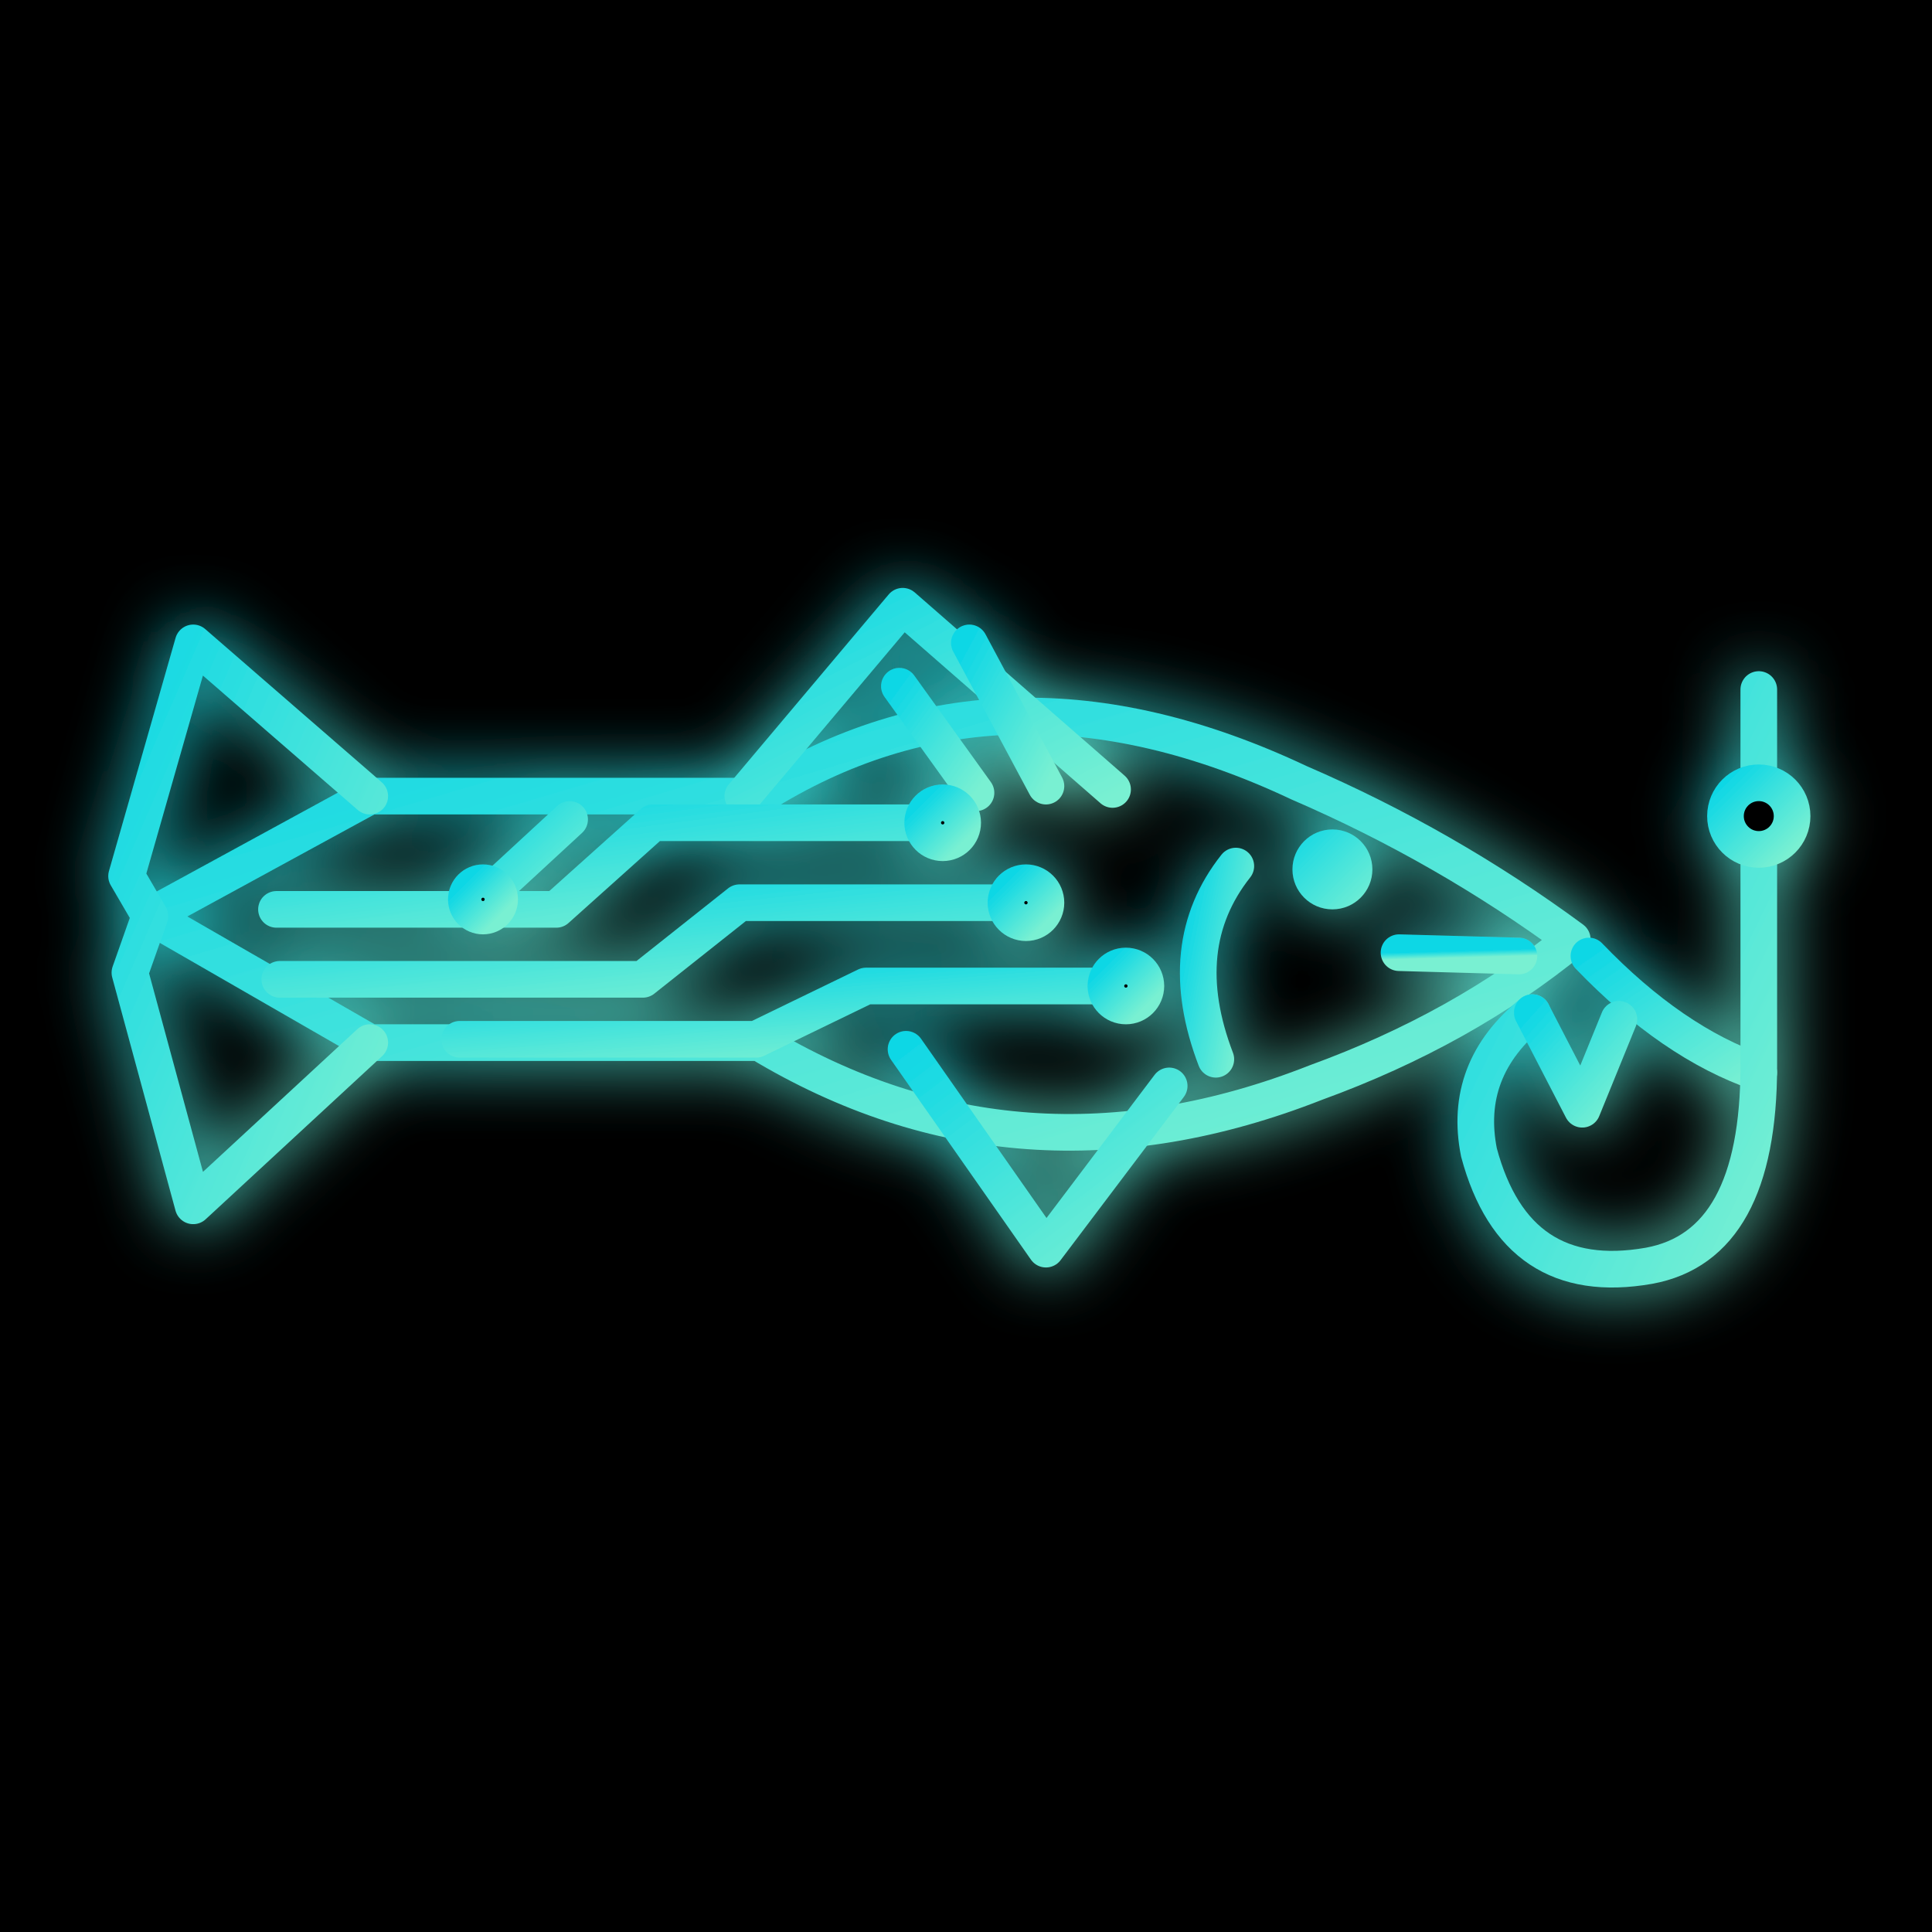
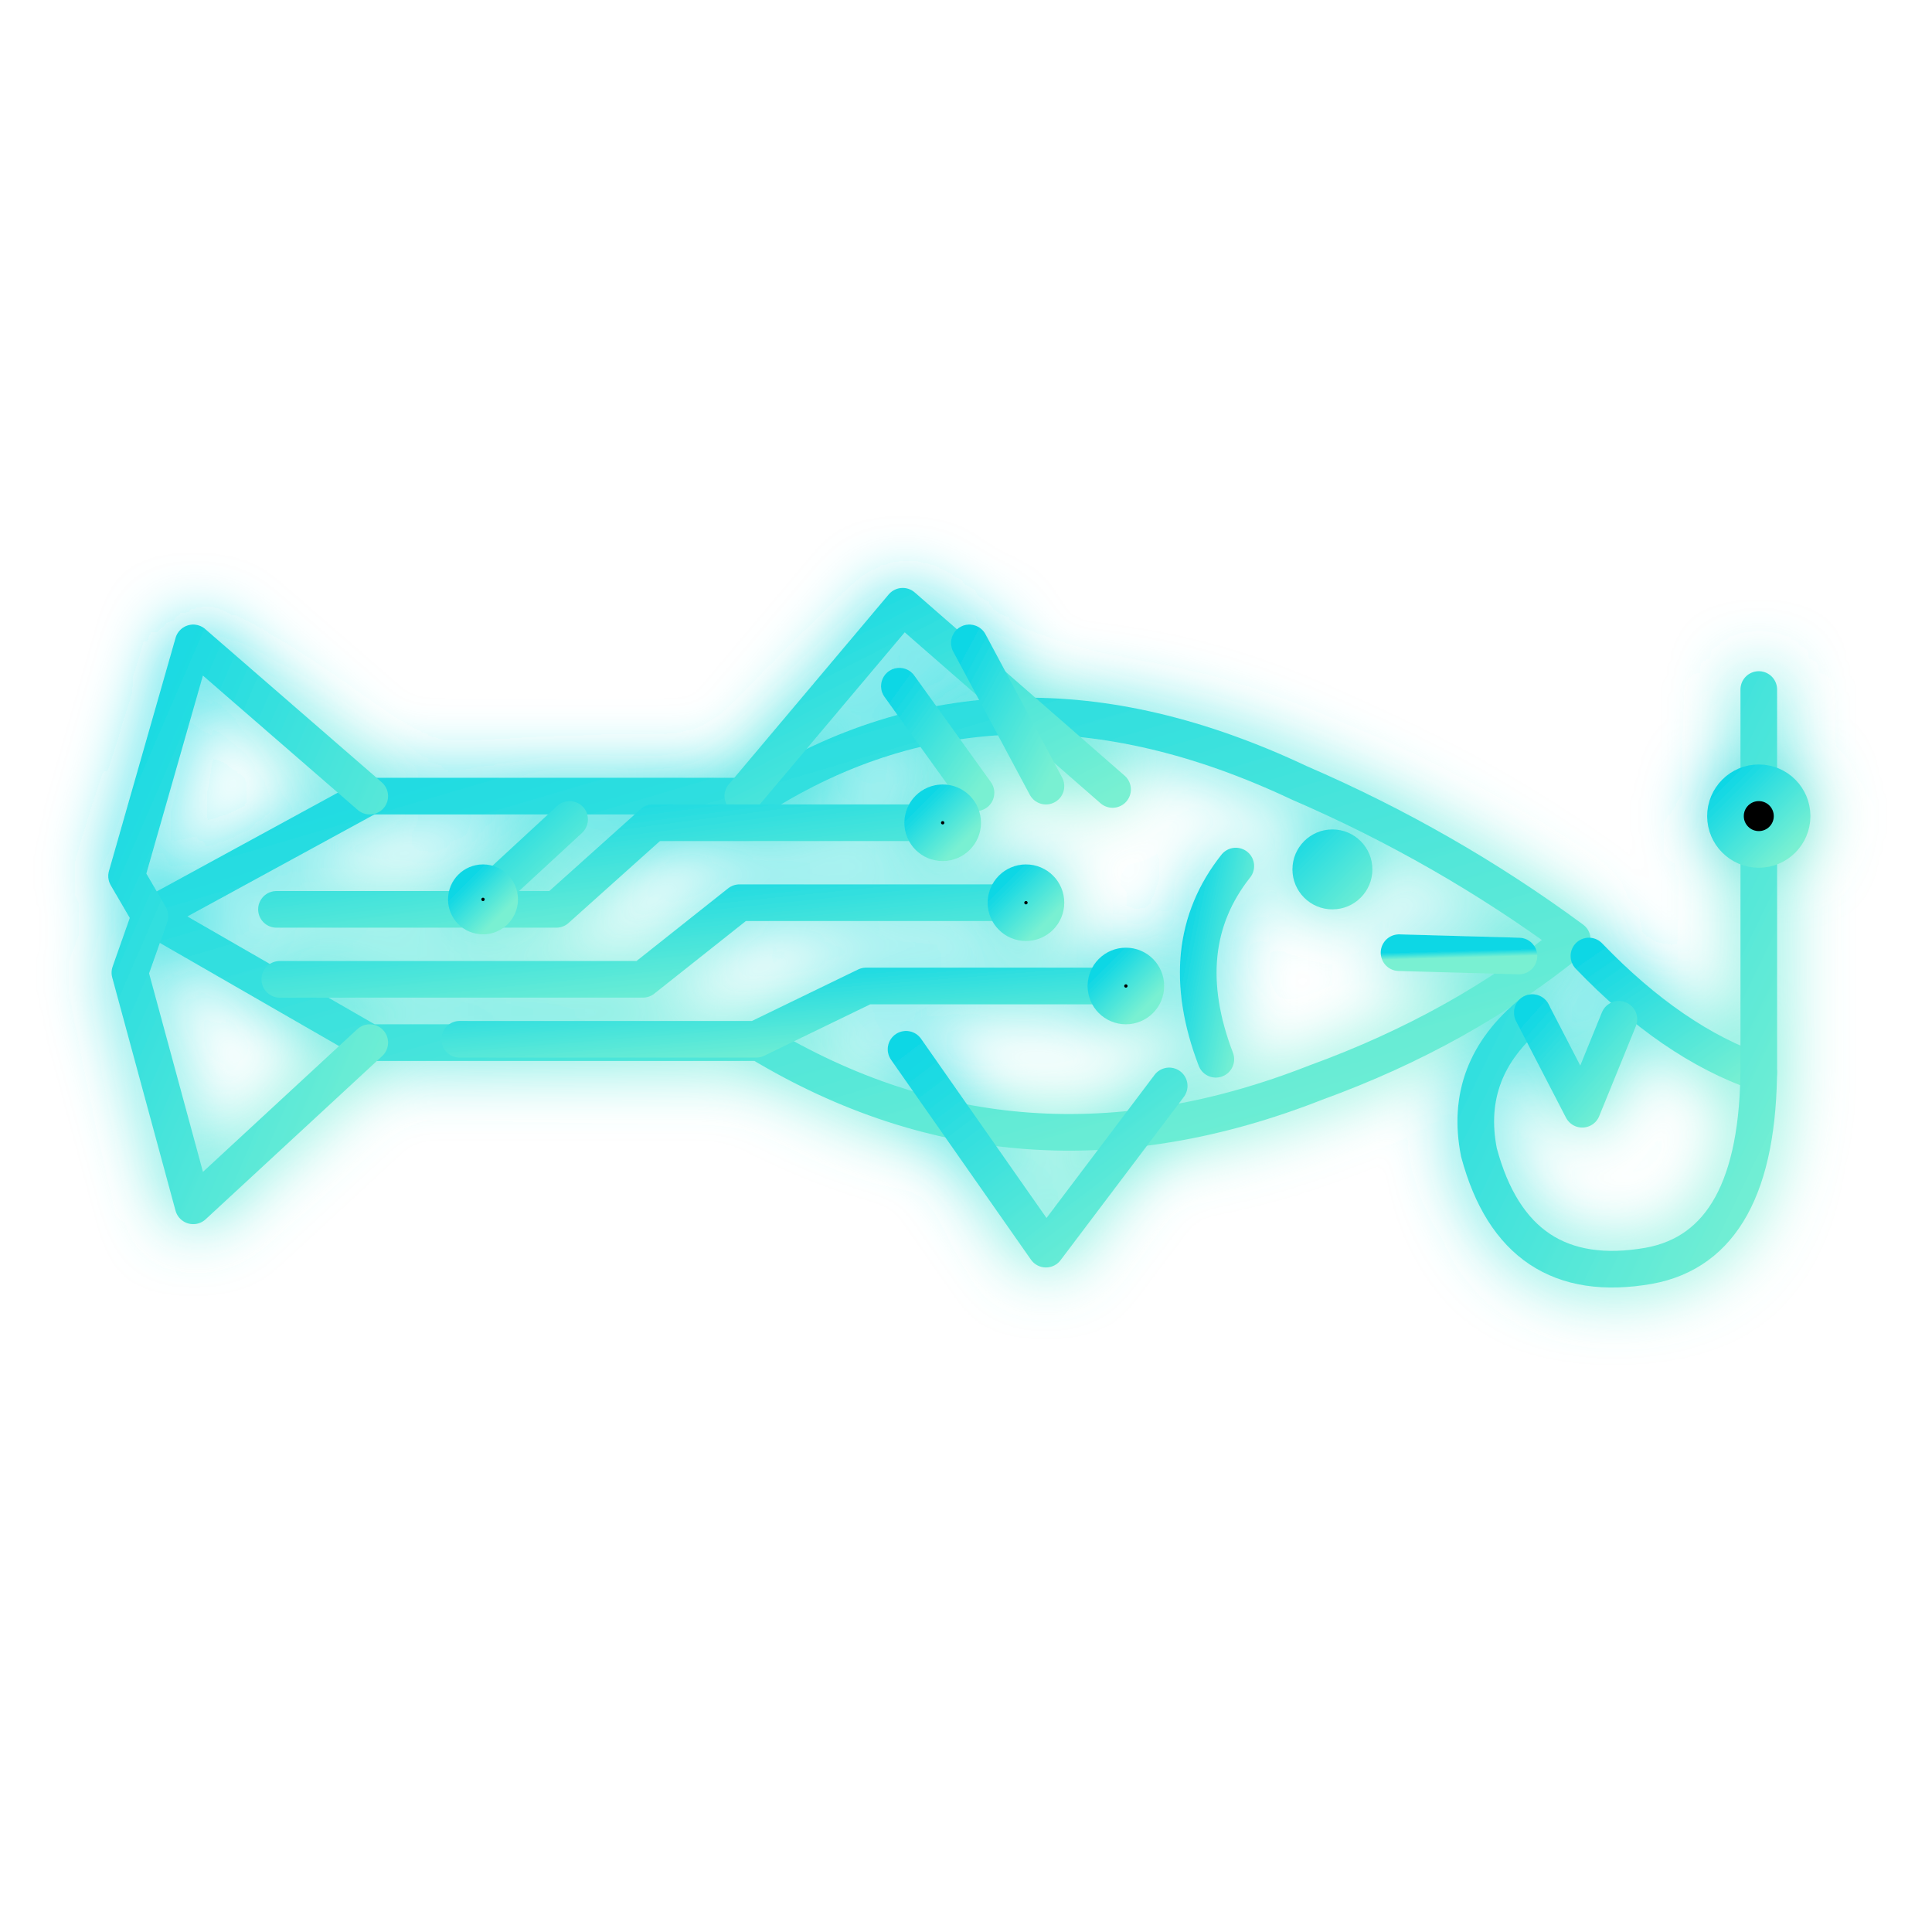
<svg xmlns="http://www.w3.org/2000/svg" width="64" height="64" viewBox="560 10 580 580" role="img" aria-labelledby="title desc">
  <defs>
    <linearGradient id="cyan" x1="0" y1="0" x2="1" y2="1">
      <stop offset="0" stop-color="#10d7e5" />
      <stop offset="1" stop-color="#79f0d2" />
    </linearGradient>
    <filter id="glow" x="-50%" y="-50%" width="200%" height="200%">
      <feGaussianBlur stdDeviation="10" result="b" />
      <feMerge>
        <feMergeNode in="b" />
        <feMergeNode in="SourceGraphic" />
      </feMerge>
    </filter>
    <filter id="softGlow" x="-50%" y="-50%" width="200%" height="200%">
      <feGaussianBlur stdDeviation="4" result="b" />
      <feMerge>
        <feMergeNode in="b" />
        <feMergeNode in="SourceGraphic" />
      </feMerge>
    </filter>
  </defs>
-   <rect width="1600" height="873" fill="#000" />
  <g transform="translate(585 165)" fill="none" stroke="url(#cyan)" stroke-width="11" stroke-linecap="round" stroke-linejoin="round" filter="url(#glow)">
    <path d="M20 120 L86 84 L203 84 Q276 38 365 80 Q409 99 447 127 Q414 154 370 170 Q281 205 203 158 L86 158 Z" />
    <path d="M86 84 L33 38 L13 108 L20 120 L14 137 L33 207 L86 158" />
    <path d="M198 84 L246 27 L309 82" />
    <path d="M245 51 L268 83" />
    <path d="M266 38 L289 81" />
    <path d="M247 160 L289 220 L326 171" />
    <path d="M340 163 Q327 129 346 105" />
    <path d="M58 118 H142 L171 92 H257" />
    <path d="M59 139 H168 L197 116 H282" />
    <path d="M113 157 H202 L235 141 H312" />
    <circle cx="258" cy="92" r="6" fill="#000" />
    <circle cx="283" cy="116" r="6" fill="#000" />
    <circle cx="313" cy="141" r="6" fill="#000" />
    <path d="M146 91 L120 115" />
    <circle cx="120" cy="115" r="5" fill="#000" />
    <circle cx="375" cy="106" r="12" fill="url(#cyan)" stroke="none" />
    <path d="M395 131 L431 132" />
    <path d="M452 132 Q477 158 503 167" />
    <path d="M503 52 V165 Q503 219 470 225 Q430 232 419 191 Q414 166 435 149" />
    <path d="M435 149 L450 178 L461 151" />
    <circle cx="503" cy="90" r="10" fill="#000" />
  </g>
</svg>
